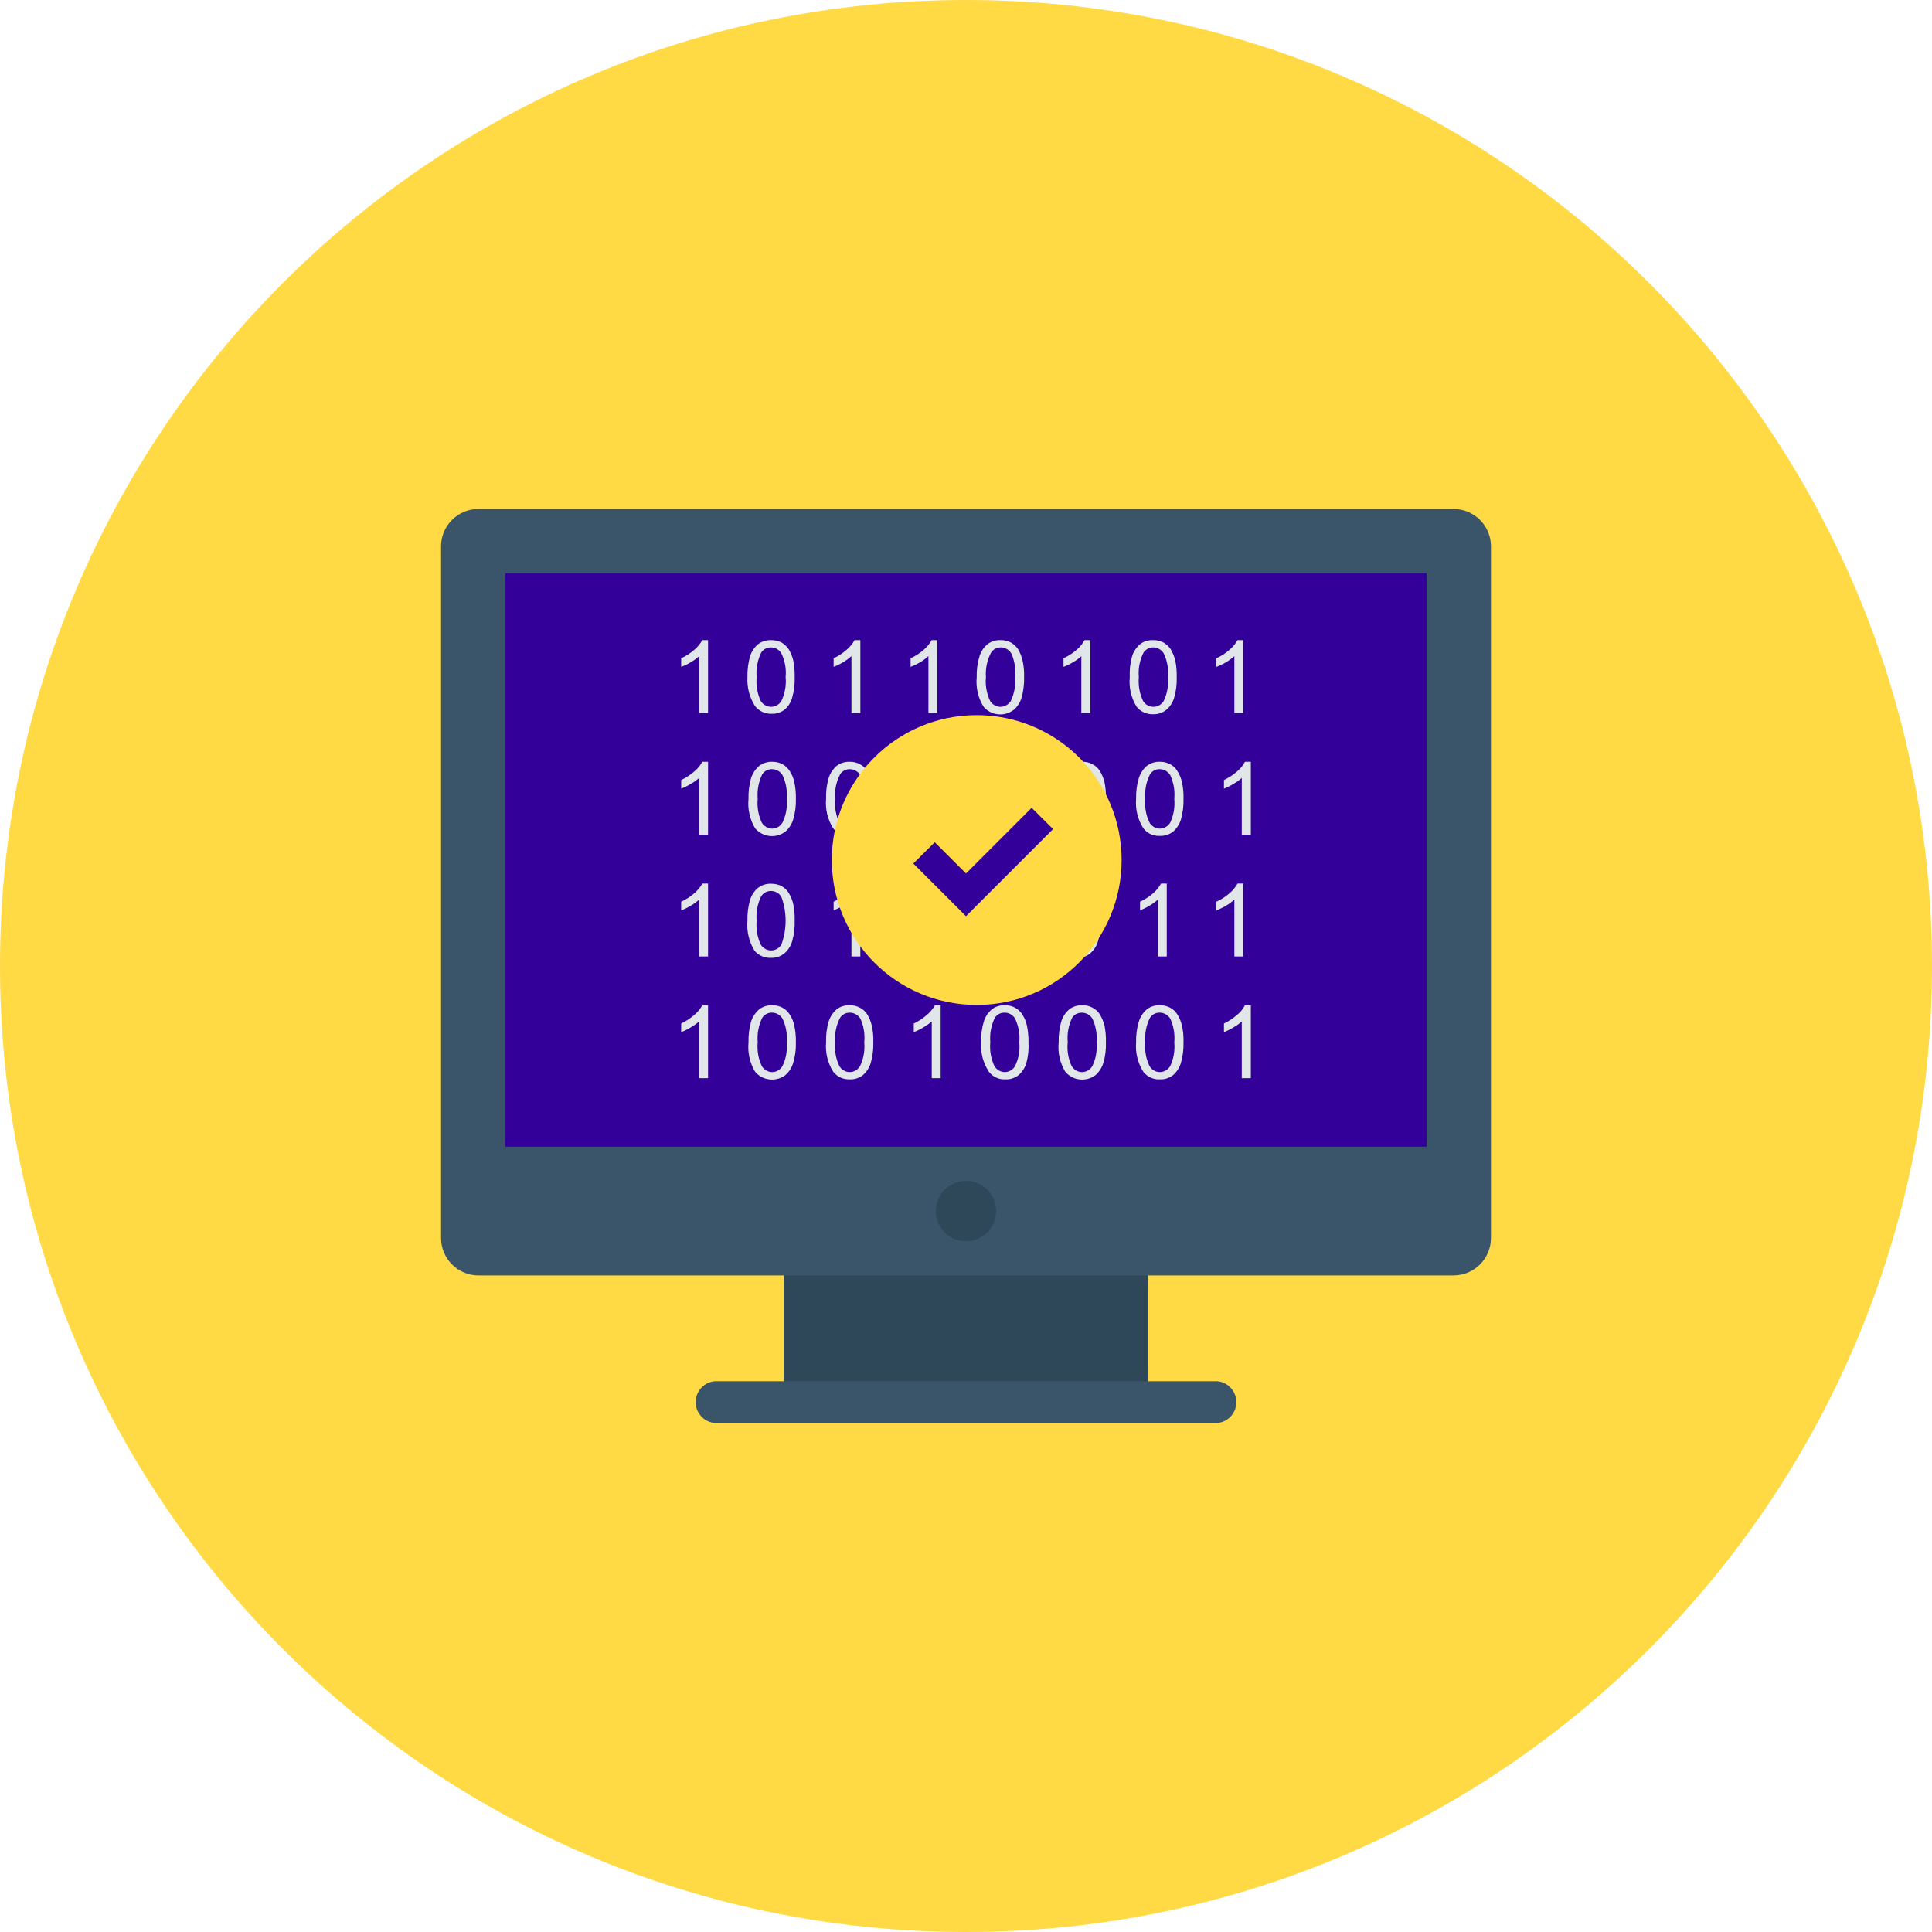
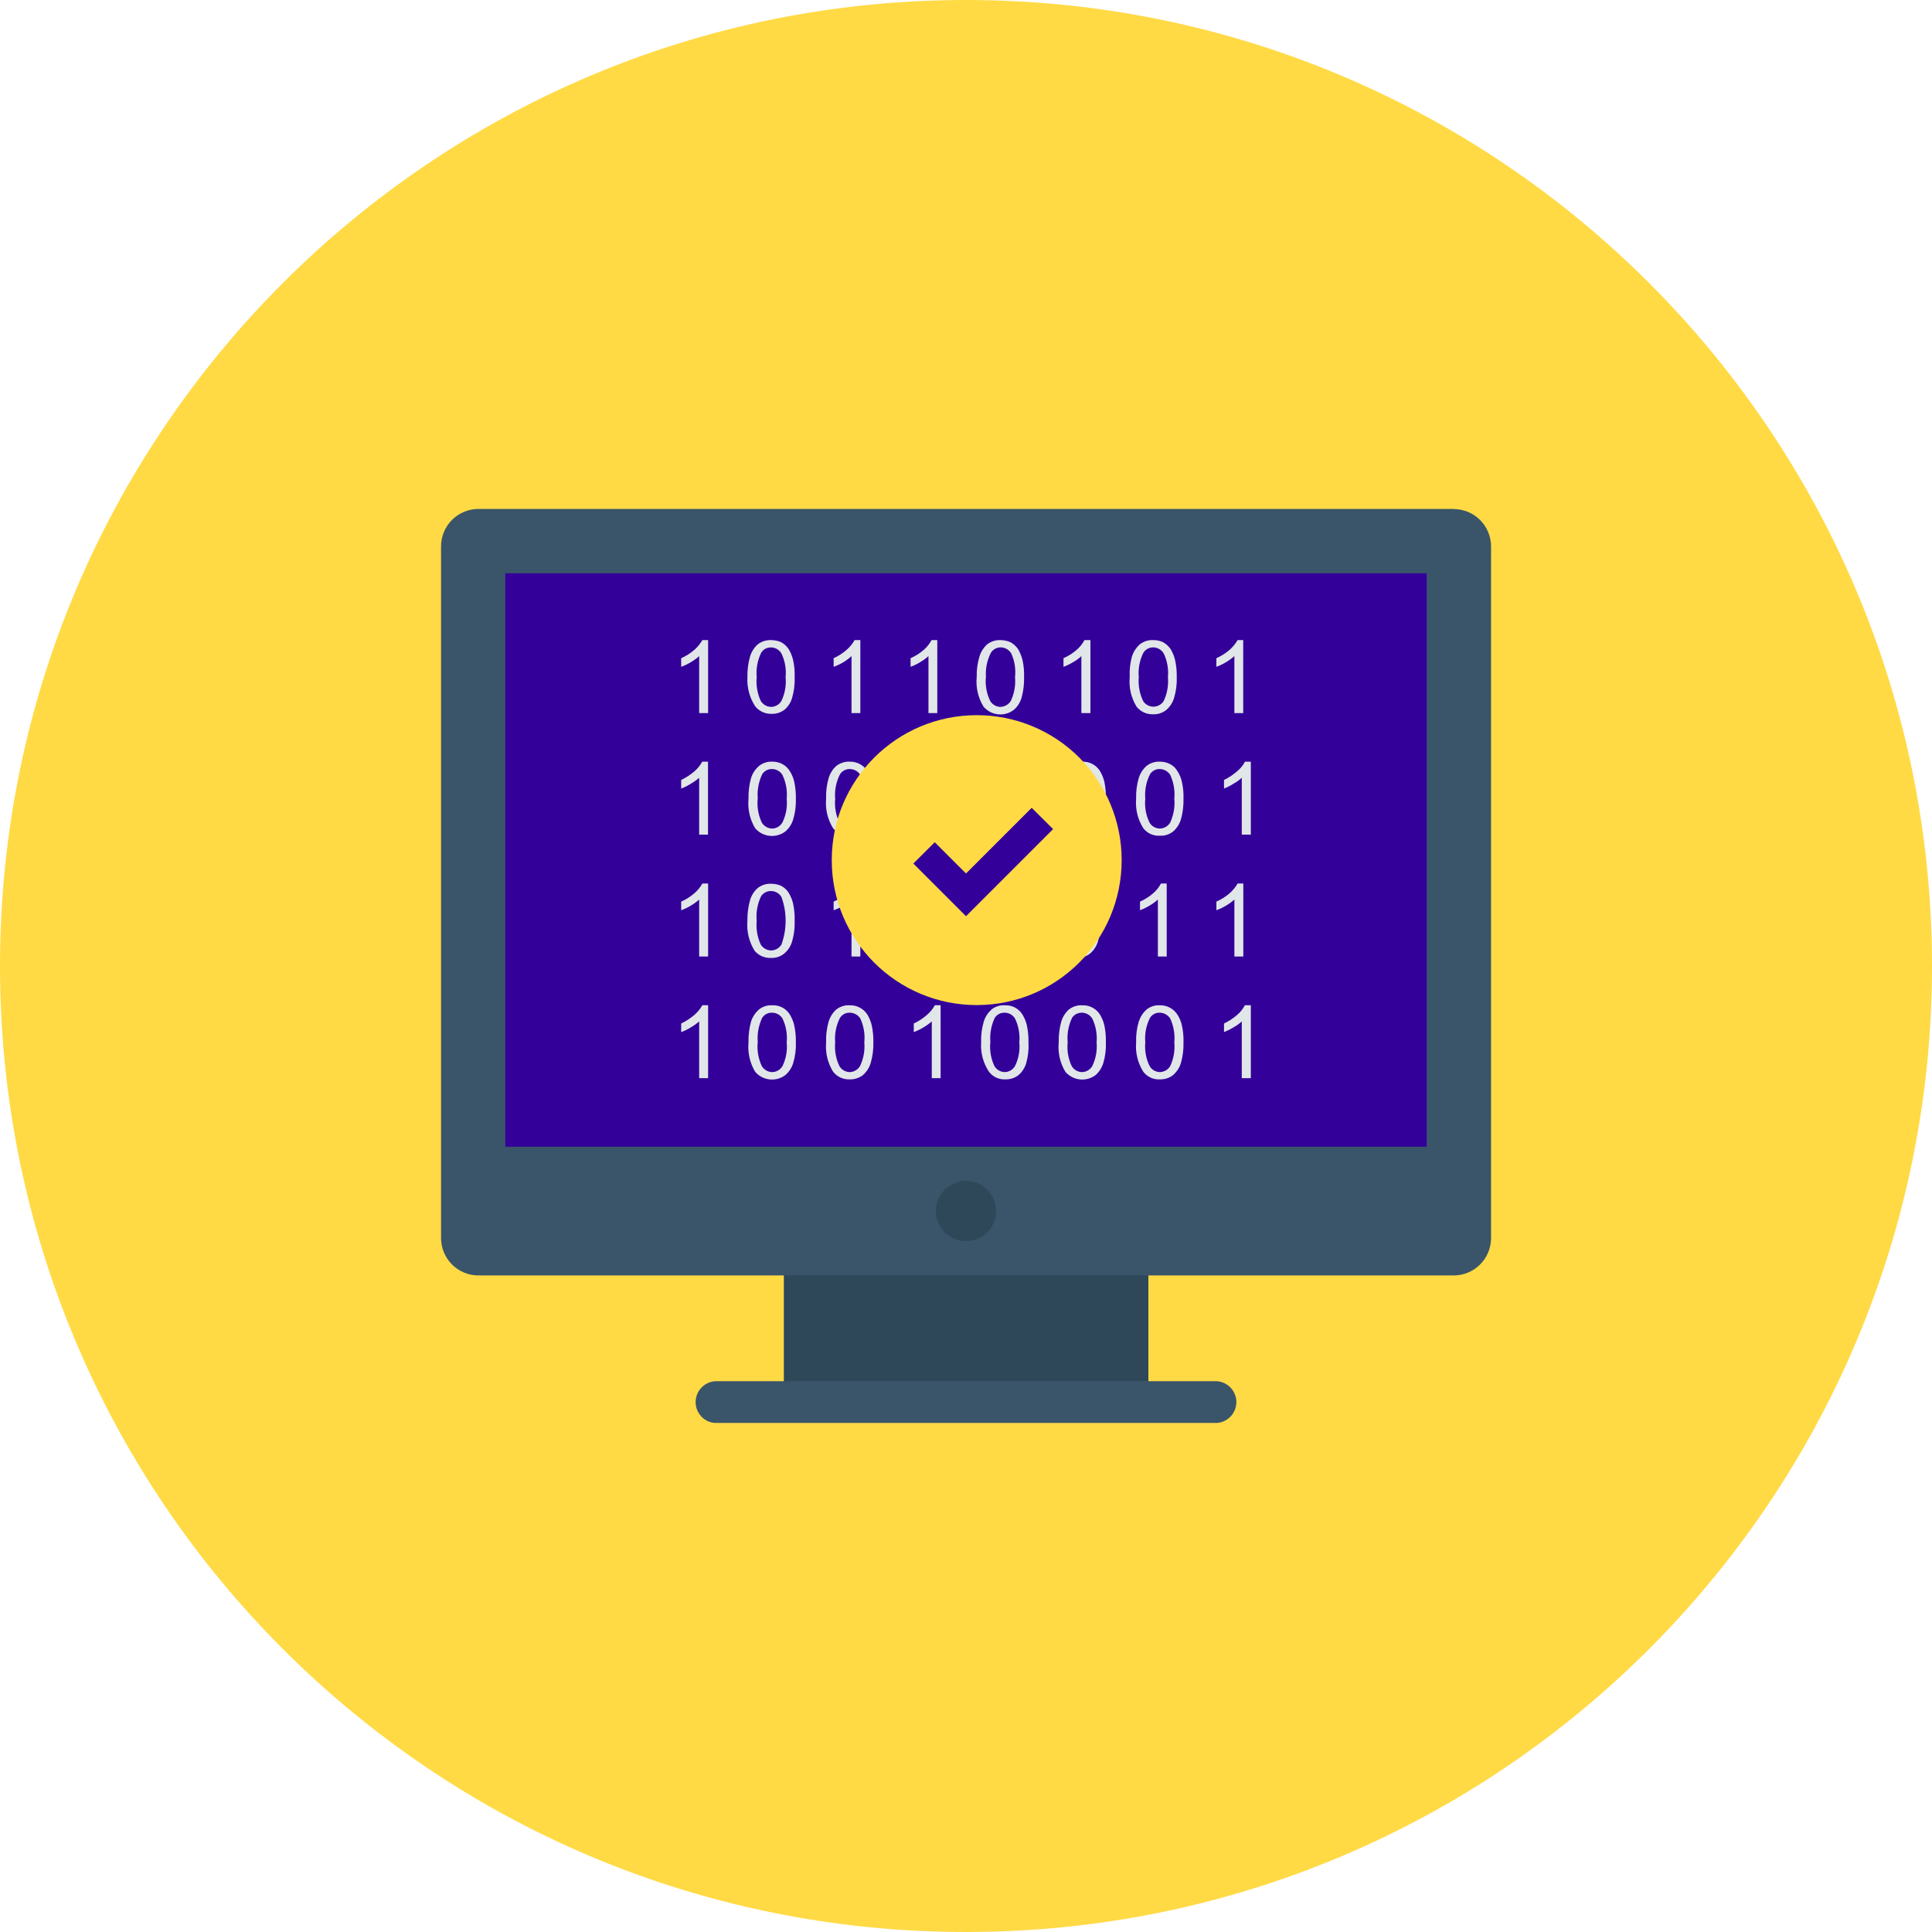
- <svg xmlns="http://www.w3.org/2000/svg" width="175" height="175" fill="none">
-   <path d="M87.5 175c48.325 0 87.5-39.175 87.5-87.5S135.825 0 87.5 0 0 39.175 0 87.5 39.175 175 87.5 175z" fill="#FFDA45" />
-   <path d="M70.998 112.383h33.018v14.629H70.998v-14.629z" fill="#2F4859" />
-   <path d="M131.66 46.101H43.34a3.39 3.39 0 00-3.39 3.39v62.645a3.39 3.39 0 003.39 3.391h88.32a3.39 3.39 0 003.391-3.391V49.492a3.39 3.39 0 00-3.391-3.39z" fill="#3A556A" />
-   <path d="M45.773 51.926h83.454v51.939H45.773v-51.94z" fill="#309" />
-   <path d="M110.25 125.111h-45.5a1.902 1.902 0 00-1.239 3.179c.323.351.765.568 1.24.608h45.499a1.897 1.897 0 001.739-1.893 1.902 1.902 0 00-1.739-1.894z" fill="#3A556A" />
-   <path d="M87.5 106.969a2.73 2.73 0 00-2.526 1.688 2.734 2.734 0 102.526-1.688z" fill="#2F4859" />
-   <path d="M64.135 64.586h-.807v-5.154c-.235.213-.492.4-.766.56a4.809 4.809 0 01-.861.41v-.779a4.795 4.795 0 001.19-.765c.29-.248.535-.544.724-.875h.52v6.603zm3.568-3.254a6.327 6.327 0 01.233-1.873c.129-.424.375-.803.71-1.094.345-.264.77-.4 1.204-.382.321-.005.64.065.93.205.262.152.486.363.656.615.184.306.322.638.41.984.105.508.15 1.027.136 1.545a5.906 5.906 0 01-.232 1.873 2.18 2.18 0 01-.656 1.053c-.337.27-.758.41-1.19.396a1.833 1.833 0 01-1.504-.683 4.402 4.402 0 01-.697-2.639zm.834 0c-.068.74.059 1.485.37 2.16a1.12 1.12 0 00.943.533 1.107 1.107 0 00.93-.533 4.101 4.101 0 00.382-2.16 4.005 4.005 0 00-.383-2.146 1.094 1.094 0 00-1.45-.423 1.04 1.04 0 00-.382.354 4.198 4.198 0 00-.41 2.215zm9.393 3.254h-.807v-5.154c-.236.212-.492.4-.766.56-.27.162-.553.3-.847.41v-.779a4.716 4.716 0 001.175-.766c.29-.247.536-.543.725-.875h.52v6.604zm6.972 0h-.806v-5.154c-.233.215-.49.404-.766.56a4.722 4.722 0 01-.848.41v-.779a4.797 4.797 0 001.19-.766c.29-.243.532-.54.71-.875h.52v6.604zm3.568-3.254a5.866 5.866 0 01.247-1.873c.129-.424.375-.803.71-1.094.339-.265.76-.4 1.19-.382.322-.009.641.062.93.205.269.148.499.36.67.615.18.307.313.638.396.984.118.506.168 1.026.15 1.545a6.33 6.33 0 01-.232 1.873 2.283 2.283 0 01-.71 1.094 1.996 1.996 0 01-2.735-.287 4.307 4.307 0 01-.615-2.68zm.835 0a4.102 4.102 0 00.382 2.16 1.108 1.108 0 00.93.533 1.147 1.147 0 00.944-.533 4.197 4.197 0 00.382-2.16 4.101 4.101 0 00-.341-2.146 1.121 1.121 0 00-.944-.547 1.04 1.04 0 00-.889.478c-.36.68-.52 1.448-.464 2.215zm9.461 3.254h-.82v-5.154a3.73 3.73 0 01-.766.56 4.722 4.722 0 01-.848.41v-.779a4.795 4.795 0 001.19-.766c.29-.243.531-.54.71-.875h.534v6.604zm3.568-3.254a5.891 5.891 0 01.205-1.873c.129-.424.375-.803.711-1.094a1.817 1.817 0 011.203-.383 1.97 1.97 0 01.916.206c.269.148.499.36.67.615.179.309.317.64.41.984.105.508.151 1.026.137 1.545a5.901 5.901 0 01-.233 1.873 2.274 2.274 0 01-.711 1.094c-.336.27-.758.41-1.189.396a1.83 1.83 0 01-1.504-.683 4.324 4.324 0 01-.615-2.68zm.82 0a4.197 4.197 0 00.383 2.16 1.092 1.092 0 001.873 0 4.197 4.197 0 00.383-2.16 4.105 4.105 0 00-.383-2.146 1.125 1.125 0 00-.943-.547 1.042 1.042 0 00-.889.478 4.1 4.1 0 00-.424 2.215zm9.461 3.254h-.807v-5.154c-.235.212-.491.4-.765.56a4.812 4.812 0 01-.861.41v-.779a4.806 4.806 0 001.189-.766c.29-.247.535-.543.725-.875h.519v6.604zm-48.48 11.02h-.807v-5.141a4.631 4.631 0 01-.766.547 4.96 4.96 0 01-.861.424v-.78c.43-.205.83-.467 1.19-.779.293-.245.538-.541.724-.875h.52v6.604zm3.664-3.241a6.428 6.428 0 01.232-1.886 2.45 2.45 0 01.725-1.094c.338-.265.76-.401 1.19-.383a1.87 1.87 0 01.929.219c.268.145.494.357.656.615a3 3 0 01.41.97 6.6 6.6 0 01.15 1.56 5.767 5.767 0 01-.245 1.859 2.3 2.3 0 01-.711 1.107 2.01 2.01 0 01-2.735-.3 4.389 4.389 0 01-.601-2.667zm.834 0a4.17 4.17 0 00.369 2.147 1.12 1.12 0 00.943.547 1.094 1.094 0 00.93-.547c.324-.666.456-1.41.383-2.147a4.101 4.101 0 00-.383-2.16 1.108 1.108 0 00-.943-.533 1.025 1.025 0 00-.889.465 4.294 4.294 0 00-.41 2.228zm6.193 0a6 6 0 01.233-1.886 2.42 2.42 0 01.71-1.094c.339-.265.76-.401 1.19-.383.324-.01.645.065.93.219.275.14.507.353.67.615.182.3.316.628.396.97a5.97 5.97 0 01.15 1.56 6.236 6.236 0 01-.232 1.859 2.393 2.393 0 01-.71 1.107c-.343.267-.77.403-1.204.383a1.792 1.792 0 01-1.49-.684 4.293 4.293 0 01-.643-2.666zm.82 0a4.102 4.102 0 00.383 2.147 1.095 1.095 0 00.93.547 1.106 1.106 0 00.943-.547 4.1 4.1 0 00.383-2.147 4.197 4.197 0 00-.355-2.16 1.148 1.148 0 00-.944-.533 1.025 1.025 0 00-.888.465 4.102 4.102 0 00-.451 2.228zm6.194 0a5.948 5.948 0 01.191-1.886 2.42 2.42 0 01.711-1.094c.338-.265.76-.401 1.19-.383.323-.01.644.065.93.219.273.137.501.35.656.615.192.297.331.626.41.97.13.51.198 1.034.205 1.56a6.232 6.232 0 01-.233 1.859 2.393 2.393 0 01-.71 1.107c-.344.265-.77.4-1.204.383a1.765 1.765 0 01-1.49-.684 4.293 4.293 0 01-.656-2.666zm.834 0c-.074.738.059 1.48.383 2.147a1.095 1.095 0 00.93.547 1.12 1.12 0 00.943-.547 4.17 4.17 0 00.369-2.147 4.24 4.24 0 00-.37-2.16 1.15 1.15 0 00-.956-.533.999.999 0 00-.875.465 4.1 4.1 0 00-.424 2.228zm9.543 3.241h-.807v-5.141a3.707 3.707 0 01-.766.547c-.268.168-.552.31-.847.424v-.78c.43-.205.83-.467 1.19-.779a2.8 2.8 0 00.71-.875h.52v6.604zm3.677-3.241a6.425 6.425 0 01.233-1.886 2.42 2.42 0 01.71-1.094c.344-.265.77-.4 1.204-.383.32-.009.635.067.916.219.275.14.507.353.67.615.181.303.32.63.41.97a6.74 6.74 0 01.137 1.56 5.825 5.825 0 01-.233 1.859 2.392 2.392 0 01-.71 1.107 2.01 2.01 0 01-2.735-.3 4.293 4.293 0 01-.602-2.667zm.82 0a4.101 4.101 0 00.356 2.147 1.107 1.107 0 00.944.547 1.094 1.094 0 00.93-.547 4.1 4.1 0 00.382-2.147 4.196 4.196 0 00-.383-2.16 1.12 1.12 0 00-.916-.478 1.025 1.025 0 00-.889.465 4.265 4.265 0 00-.423 2.173zm6.194 0a5.933 5.933 0 01.246-1.886 2.41 2.41 0 01.711-1.094c.338-.265.76-.401 1.189-.383.324-.01.645.065.93.219.274.137.502.35.656.615.193.297.332.626.411.97.118.511.168 1.035.15 1.56a6.245 6.245 0 01-.232 1.859 2.401 2.401 0 01-.711 1.107c-.344.265-.77.4-1.204.383a1.765 1.765 0 01-1.49-.684 4.297 4.297 0 01-.656-2.666zm.834 0c-.073.738.059 1.48.383 2.147a1.09 1.09 0 00.929.547 1.121 1.121 0 00.944-.547c.311-.67.438-1.411.369-2.147a4.246 4.246 0 00-.369-2.16 1.144 1.144 0 00-.944-.533 1.008 1.008 0 00-.888.465 4.102 4.102 0 00-.424 2.228zm9.557 3.241h-.82v-5.141a3.72 3.72 0 01-.766.547c-.268.168-.552.31-.848.424v-.78c.43-.205.83-.467 1.19-.779a2.83 2.83 0 00.711-.875h.533v6.604zM64.135 86.639h-.807v-5.154a4.63 4.63 0 01-.766.56 4.81 4.81 0 01-.861.41v-.78a4.801 4.801 0 001.19-.765 3.31 3.31 0 00.724-.875h.52v6.604zm3.568-3.24a6.33 6.33 0 01.232-1.873 2.35 2.35 0 01.711-1.094c.344-.264.77-.4 1.203-.383.322-.005.64.065.93.205.268.145.495.357.656.615.187.305.326.637.41.985a6.7 6.7 0 01.137 1.545 5.904 5.904 0 01-.232 1.873 2.256 2.256 0 01-.711 1.093c-.337.27-.758.411-1.19.397a1.833 1.833 0 01-1.49-.629 4.403 4.403 0 01-.656-2.734zm.834 0a4.24 4.24 0 00.37 2.16 1.12 1.12 0 00.942.533 1.108 1.108 0 00.93-.533 6.289 6.289 0 000-4.32 1.108 1.108 0 00-.943-.534 1.04 1.04 0 00-.889.479 4.197 4.197 0 00-.41 2.215zm9.393 3.24h-.807v-5.154c-.236.212-.492.4-.766.56-.27.162-.553.3-.847.41v-.78a4.719 4.719 0 001.175-.765 3.31 3.31 0 00.725-.875h.52v6.604zm3.623-3.241a6.333 6.333 0 01.232-1.873 2.37 2.37 0 01.725-1.093c.338-.266.76-.401 1.19-.383.32-.007.64.064.929.205.268.145.494.357.656.615.193.302.332.635.41.984.111.508.162 1.026.15 1.545a5.866 5.866 0 01-.245 1.874 2.255 2.255 0 01-.712 1.093c-.336.27-.758.411-1.189.397a1.79 1.79 0 01-1.49-.684 4.307 4.307 0 01-.656-2.68zm.834 0c-.069.74.058 1.485.369 2.16a1.15 1.15 0 00.943.534 1.108 1.108 0 00.93-.533 6.289 6.289 0 000-4.32 1.107 1.107 0 00-.944-.534 1.04 1.04 0 00-.888.479 4.197 4.197 0 00-.41 2.214zm9.447 3.241h-.807v-5.154a4.103 4.103 0 01-.793.546c-.27.162-.553.3-.847.41v-.779c.43-.192.826-.45 1.175-.765.294-.244.54-.541.725-.875h.52l.027 6.617zm3.568-3.241a5.867 5.867 0 01.301-1.886c.124-.427.371-.807.71-1.094.34-.265.761-.4 1.19-.383.322-.006.64.064.93.205.268.145.494.357.656.616.193.301.332.634.41.984.094.514.126 1.037.096 1.558a5.865 5.865 0 01-.246 1.874 2.256 2.256 0 01-.71 1.093c-.337.27-.76.411-1.19.397a1.79 1.79 0 01-1.49-.684 4.306 4.306 0 01-.657-2.68zm.834 0c-.07.742.062 1.489.383 2.16a1.08 1.08 0 001.86 0 6.289 6.289 0 000-4.32 1.107 1.107 0 00-.944-.533 1.04 1.04 0 00-.889.479 4.197 4.197 0 00-.41 2.215zm9.448 3.241h-.807v-5.154a4.17 4.17 0 01-.766.56 5.2 5.2 0 01-.847.41v-.78a4.793 4.793 0 001.189-.765c.287-.247.527-.544.711-.875h.52v6.604zm6.931 0h-.807v-5.154c-.235.212-.491.4-.765.56a4.812 4.812 0 01-.861.41v-.78a4.811 4.811 0 001.189-.765c.29-.247.535-.543.725-.875h.519v6.604zm-48.48 11.019h-.807v-5.14a4.637 4.637 0 01-.766.547 4.96 4.96 0 01-.861.423v-.779c.43-.205.83-.467 1.19-.78.293-.244.538-.54.724-.874h.52v6.603zm3.664-3.24a6.429 6.429 0 01.232-1.887 2.45 2.45 0 01.725-1.094c.338-.265.76-.4 1.19-.382.323-.01.643.066.929.218.268.145.494.357.656.616.193.297.332.625.41.97.112.512.162 1.035.15 1.559a5.767 5.767 0 01-.245 1.86 2.3 2.3 0 01-.711 1.107 2.01 2.01 0 01-2.735-.301 4.389 4.389 0 01-.601-2.666zm.834 0a4.17 4.17 0 00.369 2.146 1.121 1.121 0 00.943.547 1.094 1.094 0 00.93-.547 4.003 4.003 0 00.383-2.146 4.101 4.101 0 00-.383-2.16 1.108 1.108 0 00-.943-.533 1.025 1.025 0 00-.889.464 4.294 4.294 0 00-.41 2.229zm6.193 0a6.001 6.001 0 01.232-1.887 2.42 2.42 0 01.711-1.094c.339-.265.76-.4 1.19-.382.324-.011.644.064.93.218.275.14.506.353.67.616.182.3.316.628.396.97.118.511.169 1.035.15 1.559a6.232 6.232 0 01-.232 1.86 2.393 2.393 0 01-.711 1.107c-.343.267-.77.403-1.203.382a1.791 1.791 0 01-1.49-.697 4.293 4.293 0 01-.643-2.652zm.82 0a4.101 4.101 0 00.383 2.146 1.094 1.094 0 00.93.547 1.106 1.106 0 00.943-.547c.32-.667.451-1.41.383-2.146a4.198 4.198 0 00-.355-2.16 1.15 1.15 0 00-.944-.533 1.025 1.025 0 00-.889.464 4.102 4.102 0 00-.45 2.229zm9.557 3.24h-.806v-5.14a4.637 4.637 0 01-.766.547 4.96 4.96 0 01-.862.423v-.779a4.974 4.974 0 001.19-.78 3.1 3.1 0 00.725-.874h.52v6.603zm3.664-3.24a5.948 5.948 0 01.246-1.887c.127-.425.374-.805.711-1.094.338-.265.76-.4 1.19-.382.323-.01.643.066.93.218.267.145.494.357.656.616.192.297.331.625.41.97.111.512.161 1.035.15 1.559a5.767 5.767 0 01-.191 1.86 2.3 2.3 0 01-.711 1.107c-.339.265-.76.4-1.19.382a1.75 1.75 0 01-1.49-.683 4.292 4.292 0 01-.71-2.666zm.834 0a4.17 4.17 0 00.37 2.146 1.121 1.121 0 00.942.547 1.094 1.094 0 00.93-.547 4.003 4.003 0 00.383-2.146 4.101 4.101 0 00-.383-2.16 1.108 1.108 0 00-.943-.533 1.025 1.025 0 00-.889.464 4.294 4.294 0 00-.41 2.229zm6.193 0a6.425 6.425 0 01.233-1.887 2.42 2.42 0 01.71-1.094c.344-.265.77-.4 1.204-.382.32-.01.635.066.916.218.275.14.507.353.67.615.181.303.32.63.41.971a6.74 6.74 0 01.137 1.559 5.825 5.825 0 01-.233 1.86 2.392 2.392 0 01-.71 1.107 2.01 2.01 0 01-2.735-.301 4.293 4.293 0 01-.602-2.666zm.82 0a4.101 4.101 0 00.356 2.146 1.107 1.107 0 00.944.547 1.094 1.094 0 00.93-.547 4.1 4.1 0 00.382-2.146 4.196 4.196 0 00-.383-2.16 1.12 1.12 0 00-1.448-.417 1.025 1.025 0 00-.384.348 4.266 4.266 0 00-.396 2.229zm6.194 0a5.934 5.934 0 01.246-1.887c.132-.423.378-.801.711-1.094.338-.265.76-.4 1.189-.382.324-.011.645.064.93.218.274.137.502.351.656.616.193.297.332.625.411.97.118.51.168 1.035.15 1.559a6.245 6.245 0 01-.232 1.86 2.401 2.401 0 01-.711 1.107c-.344.265-.77.4-1.204.382a1.765 1.765 0 01-1.49-.683 4.297 4.297 0 01-.656-2.666zm.834 0c-.073.737.059 1.48.383 2.146a1.09 1.09 0 00.929.547 1.121 1.121 0 00.944-.547 4.17 4.17 0 00.369-2.146 4.246 4.246 0 00-.369-2.16 1.145 1.145 0 00-.944-.533 1.007 1.007 0 00-.888.464 4.102 4.102 0 00-.424 2.229zm9.557 3.24h-.82v-5.14a3.72 3.72 0 01-.766.547c-.268.168-.552.31-.848.423v-.779c.43-.205.83-.467 1.19-.78a2.83 2.83 0 00.711-.874h.533v6.603z" fill="#E1E6E9" />
-   <path d="M88.47 64.777a13.125 13.125 0 1013.126 13.125 13.126 13.126 0 00-3.84-9.285 13.114 13.114 0 00-9.285-3.84z" fill="#FFDA45" />
-   <path d="M87.5 82.988l-4.772-4.771 1.942-1.928 2.83 2.83 5.947-5.947 1.941 1.928-7.888 7.888z" fill="#309" />
+ <svg xmlns="http://www.w3.org/2000/svg" viewBox="0 0 175 175" fill="none">
+   <path d="M87.5 175a87.5 87.5 0 100-175 87.5 87.5 0 000 175z" fill="#FFDA45" />
+   <path d="M71 112.38h33.02v14.63H71v-14.63z" fill="#2F4859" />
+   <path d="M131.66 46.1H43.34a3.39 3.39 0 00-3.39 3.4v62.64a3.39 3.39 0 003.39 3.39h88.32a3.39 3.39 0 003.4-3.4V49.5a3.39 3.39 0 00-3.4-3.39z" fill="#3A556A" />
+   <path d="M45.77 51.93h83.46v51.94H45.77V51.93z" fill="#309" />
+   <path d="M110.25 125.11h-45.5a1.9 1.9 0 00-1.24 3.18c.32.35.77.57 1.24.6h45.5a1.9 1.9 0 001.74-1.88 1.9 1.9 0 00-1.74-1.9z" fill="#3A556A" />
+   <path d="M87.5 106.97a2.73 2.73 0 00-2.53 1.69 2.73 2.73 0 102.53-1.7z" fill="#2F4859" />
+   <path d="M64.14 64.59h-.81v-5.16c-.24.22-.5.4-.77.56a4.8 4.8 0 01-.86.41v-.78a4.8 4.8 0 001.2-.76c.28-.25.53-.55.72-.88h.52v6.6zm3.56-3.26a6.33 6.33 0 01.24-1.87c.13-.42.37-.8.7-1.1.35-.26.78-.4 1.21-.38.32 0 .64.07.93.2a2 2 0 01.66.62c.18.3.32.64.4.99.11.5.16 1.02.14 1.54a5.9 5.9 0 01-.23 1.88 2.18 2.18 0 01-.66 1.05 1.8 1.8 0 01-1.19.4 1.83 1.83 0 01-1.5-.69 4.4 4.4 0 01-.7-2.64zm.84 0c-.07.74.06 1.49.37 2.16a1.12 1.12 0 00.94.54 1.1 1.1 0 00.93-.54 4.1 4.1 0 00.38-2.16 4 4 0 00-.38-2.14 1.1 1.1 0 00-1.45-.43 1.04 1.04 0 00-.38.36 4.2 4.2 0 00-.41 2.21zm9.39 3.26h-.8v-5.16a4.67 4.67 0 01-1.62.97v-.78a4.72 4.72 0 001.18-.76c.29-.25.53-.55.72-.88h.52v6.6zm6.97 0h-.8v-5.16c-.24.22-.5.4-.77.56a4.72 4.72 0 01-.85.41v-.78a4.8 4.8 0 001.2-.76c.28-.25.52-.54.7-.88h.52v6.6zm3.57-3.26a5.87 5.87 0 01.25-1.87c.13-.42.37-.8.7-1.1.35-.26.77-.4 1.2-.38.32 0 .64.07.93.2.27.16.5.37.67.62.18.31.31.64.4.99.11.5.16 1.02.14 1.54a6.33 6.33 0 01-.23 1.88 2.28 2.28 0 01-.7 1.09 2 2 0 01-2.74-.29 4.3 4.3 0 01-.62-2.68zm.83 0a4.1 4.1 0 00.39 2.16 1.1 1.1 0 00.93.54 1.15 1.15 0 00.94-.54 4.2 4.2 0 00.38-2.16 4.1 4.1 0 00-.34-2.14 1.12 1.12 0 00-.94-.55 1.04 1.04 0 00-.9.48 4.1 4.1 0 00-.45 2.21zm9.47 3.26h-.82v-5.16a3.73 3.73 0 01-.77.56 4.72 4.72 0 01-.85.41v-.78a4.8 4.8 0 001.2-.76c.28-.25.52-.54.7-.88h.54v6.6zm3.56-3.26a5.9 5.9 0 01.2-1.87c.14-.42.38-.8.72-1.1a1.82 1.82 0 011.2-.38 1.97 1.97 0 01.92.2c.27.16.5.37.67.62.18.31.32.64.4.99.11.5.16 1.02.15 1.54a5.9 5.9 0 01-.24 1.88 2.27 2.27 0 01-.7 1.09 1.8 1.8 0 01-1.2.4 1.83 1.83 0 01-1.5-.69 4.32 4.32 0 01-.62-2.68zm.82 0a4.2 4.2 0 00.39 2.16 1.1 1.1 0 001.87 0 4.2 4.2 0 00.38-2.16 4.1 4.1 0 00-.38-2.14 1.13 1.13 0 00-.94-.55 1.04 1.04 0 00-.9.48 4.1 4.1 0 00-.42 2.21zm9.46 3.26h-.8v-5.16c-.24.21-.5.4-.77.56a4.81 4.81 0 01-.86.41v-.78a4.8 4.8 0 001.2-.76c.28-.25.53-.55.72-.88h.51v6.6zM64.13 75.6h-.8v-5.15a4.63 4.63 0 01-.77.55 4.96 4.96 0 01-.86.43v-.78c.43-.2.83-.47 1.2-.78.28-.25.53-.54.71-.88h.52v6.6zm3.67-3.25a6.43 6.43 0 01.23-1.88 2.45 2.45 0 01.73-1.1c.33-.26.76-.4 1.19-.38a1.87 1.87 0 01.92.22c.27.15.5.36.66.62a3 3 0 01.41.97 6.6 6.6 0 01.15 1.56 5.77 5.77 0 01-.24 1.85 2.3 2.3 0 01-.72 1.11 2.01 2.01 0 01-2.73-.3 4.39 4.39 0 01-.6-2.67zm.83 0a4.17 4.17 0 00.37 2.15 1.12 1.12 0 00.94.55 1.1 1.1 0 00.93-.55 4 4 0 00.39-2.15 4.1 4.1 0 00-.39-2.16 1.1 1.1 0 00-.94-.53 1.02 1.02 0 00-.89.47 4.3 4.3 0 00-.4 2.23zm6.2 0a6 6 0 01.23-1.88 2.42 2.42 0 01.7-1.1c.35-.26.77-.4 1.2-.38a1.84 1.84 0 011.6.84c.18.3.31.62.4.97a5.97 5.97 0 01.15 1.56 6.24 6.24 0 01-.24 1.85 2.4 2.4 0 01-.7 1.11c-.35.27-.78.4-1.21.38a1.8 1.8 0 01-1.5-.68 4.3 4.3 0 01-.63-2.67zm.82 0a4.1 4.1 0 00.38 2.15 1.1 1.1 0 00.93.55 1.1 1.1 0 00.94-.55 4.1 4.1 0 00.38-2.15 4.2 4.2 0 00-.35-2.16 1.15 1.15 0 00-.94-.53 1.02 1.02 0 00-.9.47 4.1 4.1 0 00-.44 2.23zm6.19 0a5.95 5.95 0 01.2-1.88 2.42 2.42 0 01.7-1.1c.34-.26.76-.4 1.2-.38.31 0 .64.07.92.22.27.14.5.35.66.62.19.3.33.62.4.97.14.5.2 1.03.21 1.56a6.23 6.23 0 01-.23 1.85 2.4 2.4 0 01-.71 1.11c-.34.27-.77.4-1.2.38a1.76 1.76 0 01-1.5-.68 4.3 4.3 0 01-.65-2.67zm.83 0a4 4 0 00.39 2.15 1.1 1.1 0 00.93.55 1.12 1.12 0 00.94-.55 4.17 4.17 0 00.37-2.15 4.24 4.24 0 00-.37-2.16 1.15 1.15 0 00-.96-.53 1 1 0 00-.87.47 4.1 4.1 0 00-.43 2.23zm9.55 3.25h-.81v-5.15a3.7 3.7 0 01-.77.55c-.26.17-.55.31-.84.43v-.78c.43-.2.83-.47 1.19-.78a2.8 2.8 0 00.7-.88h.53v6.6zm3.67-3.25a6.42 6.42 0 01.24-1.88 2.42 2.42 0 01.7-1.1c.35-.26.78-.4 1.21-.38a1.82 1.82 0 011.59.84c.18.3.32.63.4.97a6.74 6.74 0 01.14 1.56 5.83 5.83 0 01-.23 1.85 2.4 2.4 0 01-.7 1.11 2.01 2.01 0 01-2.74-.3 4.3 4.3 0 01-.6-2.67zm.82 0a4.1 4.1 0 00.36 2.15 1.1 1.1 0 00.94.55 1.1 1.1 0 00.93-.55 4.1 4.1 0 00.39-2.15 4.2 4.2 0 00-.39-2.16 1.12 1.12 0 00-.91-.47 1.02 1.02 0 00-.9.46 4.26 4.26 0 00-.41 2.18zm6.2 0a5.93 5.93 0 01.24-1.88 2.41 2.41 0 01.71-1.1c.34-.26.76-.4 1.2-.38.32 0 .64.07.92.22.28.14.5.35.66.62.2.3.33.62.41.97.12.5.17 1.03.15 1.56a6.25 6.25 0 01-.23 1.85 2.4 2.4 0 01-.71 1.11c-.35.27-.77.4-1.2.38a1.76 1.76 0 01-1.5-.68 4.3 4.3 0 01-.65-2.67zm.83 0a4 4 0 00.38 2.15 1.09 1.09 0 00.93.55 1.12 1.12 0 00.95-.55c.3-.67.44-1.4.37-2.15a4.25 4.25 0 00-.37-2.16 1.14 1.14 0 00-.95-.53 1 1 0 00-.88.47 4.1 4.1 0 00-.43 2.23zm9.56 3.25h-.82v-5.15a3.72 3.72 0 01-.77.55c-.26.17-.55.31-.84.43v-.78c.42-.2.82-.47 1.18-.78a2.83 2.83 0 00.72-.88h.53v6.6zM64.14 86.64h-.81v-5.16a4.63 4.63 0 01-.77.56 4.81 4.81 0 01-.86.41v-.78a4.8 4.8 0 001.2-.76 3.31 3.31 0 00.72-.88h.52v6.6zm3.56-3.24a6.33 6.33 0 01.24-1.87 2.35 2.35 0 01.7-1.1c.35-.26.78-.4 1.2-.38.33 0 .65.06.94.2.27.15.5.36.66.62.18.3.32.64.4.98a6.7 6.7 0 01.14 1.55 5.9 5.9 0 01-.23 1.87 2.26 2.26 0 01-.71 1.1 1.8 1.8 0 01-1.2.4 1.83 1.83 0 01-1.48-.64 4.4 4.4 0 01-.66-2.73zm.84 0a4.24 4.24 0 00.37 2.16 1.12 1.12 0 00.94.53 1.1 1.1 0 00.93-.53 6.29 6.29 0 000-4.32 1.1 1.1 0 00-.94-.53 1.04 1.04 0 00-.9.47 4.2 4.2 0 00-.4 2.22zm9.39 3.24h-.8v-5.16a4.67 4.67 0 01-1.62.97v-.78a4.72 4.72 0 001.18-.76 3.31 3.31 0 00.72-.88h.52v6.6zm3.62-3.24a6.33 6.33 0 01.24-1.88 2.37 2.37 0 01.72-1.09c.34-.26.76-.4 1.19-.38.32 0 .64.06.93.2.27.15.5.36.66.62.19.3.33.63.4.98.12.51.17 1.03.16 1.55a5.87 5.87 0 01-.25 1.87 2.25 2.25 0 01-.71 1.1 1.8 1.8 0 01-1.2.4 1.79 1.79 0 01-1.48-.7 4.3 4.3 0 01-.66-2.67zm.84 0c-.07.74.06 1.48.37 2.16a1.15 1.15 0 00.94.53 1.1 1.1 0 00.93-.53 6.29 6.29 0 000-4.32 1.1 1.1 0 00-.94-.53 1.04 1.04 0 00-.9.47 4.2 4.2 0 00-.4 2.22zm9.44 3.24h-.8v-5.16a4.1 4.1 0 01-.8.55c-.27.16-.55.3-.84.41v-.78a4.48 4.48 0 001.9-1.64h.52l.02 6.62zm3.57-3.24a5.87 5.87 0 01.3-1.89c.13-.43.37-.8.71-1.1.34-.26.76-.4 1.2-.37.32-.01.63.06.92.2.27.15.5.36.66.62.2.3.33.63.4.98.1.51.14 1.04.1 1.56a5.87 5.87 0 01-.24 1.87 2.26 2.26 0 01-.71 1.1c-.34.27-.76.4-1.2.4a1.79 1.79 0 01-1.48-.7 4.3 4.3 0 01-.66-2.67zm.84 0c-.07.74.06 1.49.38 2.16a1.08 1.08 0 001.86 0 6.29 6.29 0 000-4.32 1.1 1.1 0 00-.94-.53 1.04 1.04 0 00-.9.47 4.2 4.2 0 00-.4 2.22zm9.44 3.24h-.8v-5.16a4.17 4.17 0 01-.77.56 5.2 5.2 0 01-.85.41v-.78a4.8 4.8 0 001.2-.76c.28-.25.52-.54.7-.88h.52v6.6zm6.94 0h-.81v-5.16c-.24.22-.5.4-.77.56a4.81 4.81 0 01-.86.41v-.78a4.81 4.81 0 001.2-.76c.28-.25.53-.54.72-.88h.52v6.6zM64.14 97.66h-.81v-5.14a4.64 4.64 0 01-.77.55 4.96 4.96 0 01-.86.42v-.78c.43-.2.83-.47 1.2-.78.28-.25.53-.54.72-.88h.52v6.6zm3.66-3.24a6.43 6.43 0 01.23-1.89 2.45 2.45 0 01.73-1.1c.33-.26.76-.4 1.19-.37a1.76 1.76 0 011.59.83c.18.3.32.62.4.97.11.51.16 1.03.15 1.56a5.77 5.77 0 01-.24 1.86 2.3 2.3 0 01-.71 1.1 2.01 2.01 0 01-2.74-.3 4.39 4.39 0 01-.6-2.66zm.83 0a4.17 4.17 0 00.37 2.14 1.12 1.12 0 00.95.55 1.1 1.1 0 00.93-.55 4 4 0 00.38-2.14 4.1 4.1 0 00-.38-2.16 1.1 1.1 0 00-.95-.53 1.02 1.02 0 00-.89.46 4.3 4.3 0 00-.4 2.23zm6.2 0a6 6 0 01.23-1.89 2.42 2.42 0 01.7-1.1c.35-.26.77-.4 1.2-.37a1.83 1.83 0 011.6.83c.18.3.32.63.4.97.11.51.16 1.03.15 1.56a6.23 6.23 0 01-.24 1.86 2.4 2.4 0 01-.7 1.1c-.35.27-.78.4-1.21.39a1.8 1.8 0 01-1.5-.7 4.3 4.3 0 01-.63-2.65zm.82 0a4.1 4.1 0 00.38 2.14 1.1 1.1 0 00.93.55 1.1 1.1 0 00.94-.55 4.1 4.1 0 00.39-2.14 4.2 4.2 0 00-.36-2.16 1.15 1.15 0 00-.94-.53 1.02 1.02 0 00-.9.46 4.1 4.1 0 00-.44 2.23zm9.55 3.24h-.8v-5.14a4.64 4.64 0 01-.77.55 4.96 4.96 0 01-.86.42v-.78a4.97 4.97 0 001.19-.78 3.1 3.1 0 00.72-.88h.52v6.6zm3.67-3.24a5.95 5.95 0 01.24-1.89c.13-.42.38-.8.71-1.1.34-.26.76-.4 1.2-.37a1.77 1.77 0 011.59.83c.18.3.32.62.4.97.11.51.16 1.03.15 1.56a5.77 5.77 0 01-.2 1.86 2.3 2.3 0 01-.7 1.1c-.34.27-.76.4-1.2.39a1.75 1.75 0 01-1.48-.69 4.3 4.3 0 01-.71-2.66zm.83 0a4.17 4.17 0 00.37 2.14 1.12 1.12 0 00.94.55 1.1 1.1 0 00.93-.55 4 4 0 00.39-2.14 4.1 4.1 0 00-.39-2.16 1.1 1.1 0 00-.94-.53 1.02 1.02 0 00-.89.46 4.3 4.3 0 00-.4 2.23zm6.2 0a6.42 6.42 0 01.23-1.89 2.42 2.42 0 01.7-1.1c.35-.26.78-.4 1.21-.37.32-.01.64.06.92.21.27.14.5.36.67.62.18.3.32.63.4.97a6.74 6.74 0 01.14 1.56 5.83 5.83 0 01-.23 1.86 2.4 2.4 0 01-.7 1.1 2.01 2.01 0 01-2.74-.3 4.3 4.3 0 01-.6-2.66zm.81 0a4.1 4.1 0 00.36 2.14 1.1 1.1 0 00.94.55 1.1 1.1 0 00.93-.55 4.1 4.1 0 00.39-2.14 4.2 4.2 0 00-.39-2.16 1.12 1.12 0 00-1.44-.42 1.02 1.02 0 00-.39.35 4.27 4.27 0 00-.4 2.23zm6.2 0a5.93 5.93 0 01.24-1.89c.14-.42.38-.8.72-1.1.33-.26.76-.4 1.18-.37a1.83 1.83 0 011.59.83c.2.3.33.62.41.97a6 6 0 01.15 1.56 6.25 6.25 0 01-.23 1.86 2.4 2.4 0 01-.71 1.1c-.35.27-.77.4-1.2.39a1.76 1.76 0 01-1.5-.69 4.3 4.3 0 01-.65-2.66zm.83 0a4 4 0 00.39 2.14 1.09 1.09 0 00.92.55 1.12 1.12 0 00.95-.55 4.17 4.17 0 00.37-2.14 4.25 4.25 0 00-.37-2.16 1.15 1.15 0 00-.95-.53 1 1 0 00-.88.46 4.1 4.1 0 00-.43 2.23zm9.56 3.24h-.82v-5.14a3.72 3.72 0 01-.77.55c-.26.16-.55.3-.84.42v-.78c.43-.2.83-.47 1.19-.78a2.83 2.83 0 00.7-.88h.54v6.6z" fill="#E1E6E9" />
+   <path d="M88.47 64.78A13.13 13.13 0 10101.6 77.9a13.13 13.13 0 00-3.84-9.28 13.11 13.11 0 00-9.29-3.84z" fill="#FFDA45" />
+   <path d="M87.5 82.99l-4.77-4.77 1.94-1.93 2.83 2.83 5.95-5.95 1.94 1.93-7.89 7.89z" fill="#309" />
</svg>
